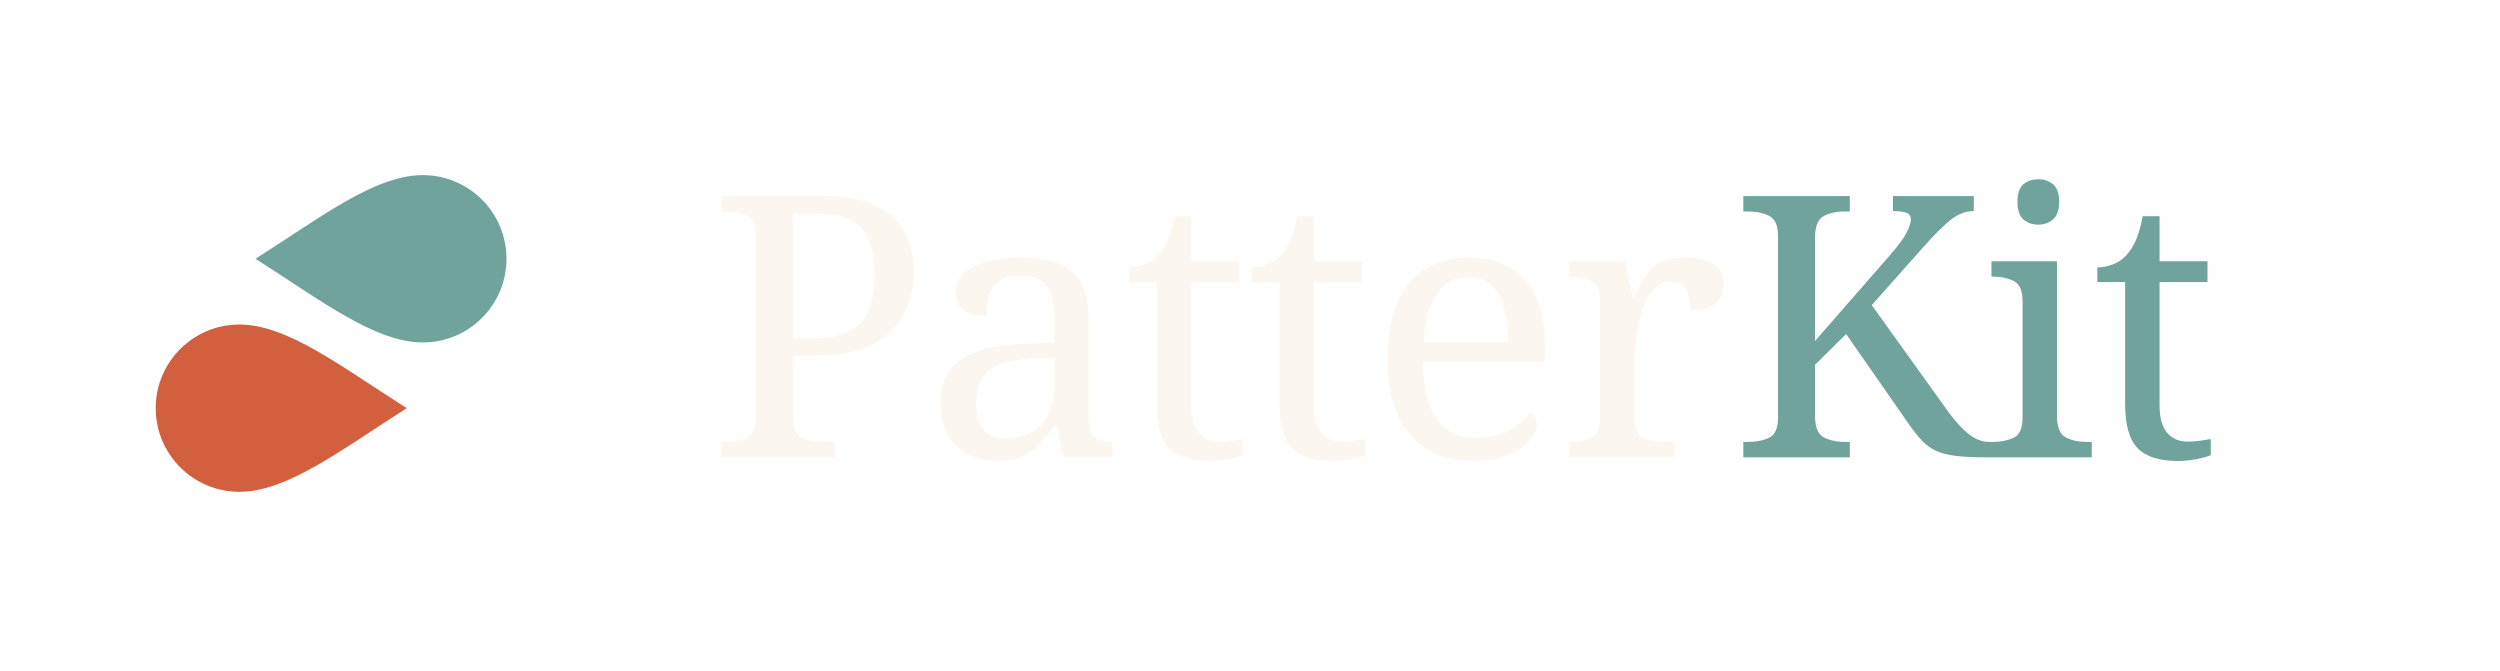
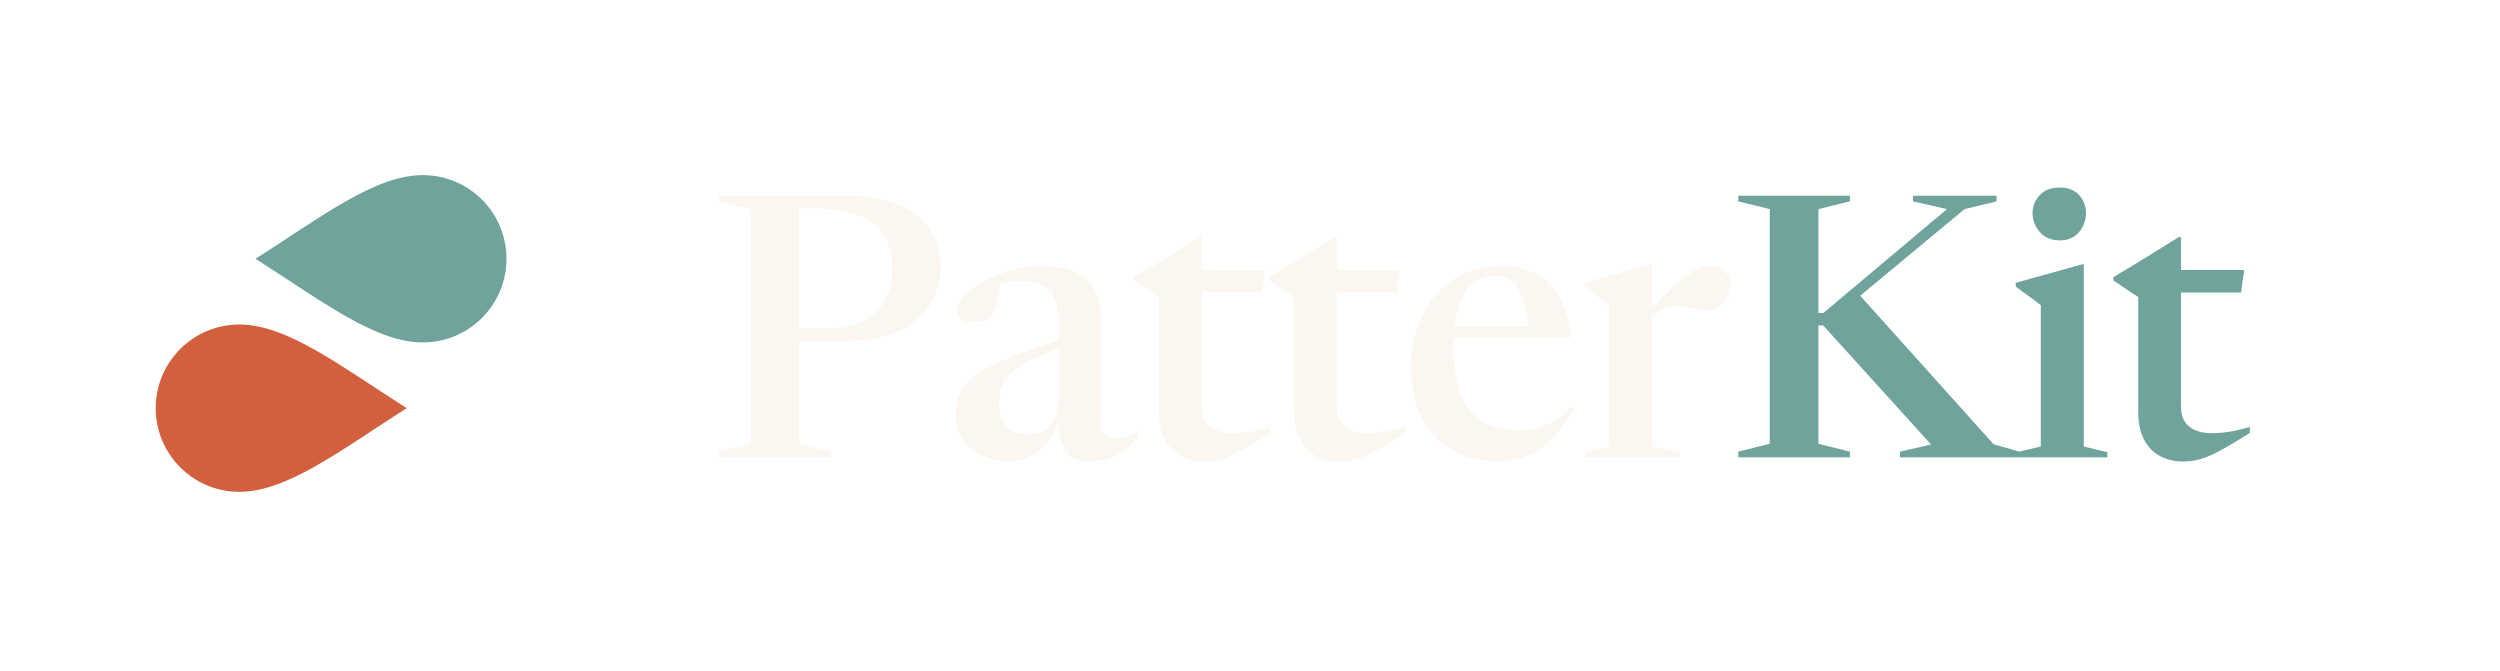
<svg xmlns="http://www.w3.org/2000/svg" viewBox="0 0 820 220" width="820" height="220">
  <defs />
  <g transform="translate(40,30) scale(0.98)">
    <g transform="translate(36.7,6) rotate(270 50 50)">
      <path fill="#6fa39c" d="M50 8 C64 30 78 48 78 64 A28 28 0 1 1 22 64 C22 48 36 30 50 8 Z" />
    </g>
    <g transform="translate(3.3,56) rotate(90 50 50)">
      <path fill="#d2603e" d="M50 8 C64 30 78 48 78 64 A28 28 0 1 1 22 64 C22 48 36 30 50 8 Z" />
    </g>
  </g>
-   <text x="232" y="150" font-family="Newsreader, Georgia, serif" font-weight="500" font-size="120" letter-spacing="-2" fill="#fbf7f0">Patter<tspan fill="#6fa39c">Kit</tspan>
-   </text>
+   <path transform="translate(232,150)" fill="#fbf7f0" d="M60.660-61.980L60.660-61.980Q60.660-68.280 58.050-72.720Q55.440-77.160 49.530-79.440Q43.620-81.720 33.660-81.720L33.660-81.720L20.700-81.720L20.940-85.800L45.180-85.800Q56.400-85.800 63.300-82.710Q70.200-79.620 73.380-74.370Q76.560-69.120 76.560-62.580L76.560-62.580Q76.560-55.980 73.290-50.400Q70.020-44.820 63.090-41.520Q56.160-38.220 45.180-38.220L45.180-38.220L20.940-38.220L20.700-42.300L40.080-42.300Q46.020-42.300 50.670-44.520Q55.320-46.740 57.990-51.120Q60.660-55.500 60.660-61.980ZM3.840-85.800L30.120-85.800L30.120-4.440L40.440-1.860L40.440 0L3.840 0L3.840-1.860L14.160-4.440L14.160-81.420L3.840-83.940L3.840-85.800ZM118.660-39.660L118.660-39.660L119.080-36.960Q111.580-34.560 106.960-32.340Q102.340-30.120 99.910-27.900Q97.480-25.680 96.580-23.160Q95.680-20.640 95.680-17.580L95.680-17.580Q95.680-12.480 98.350-10.020Q101.020-7.560 104.980-7.560L104.980-7.560Q107.980-7.560 110.230-8.760Q112.480-9.960 113.770-12.300Q115.060-14.640 115.060-18.180L115.060-18.180L115.060-45.960Q115.060-51.720 112.150-54.780Q109.240-57.840 103.360-57.840L103.360-57.840Q100.480-57.840 97.720-57.450Q94.960-57.060 93.340-56.340L93.340-56.340L96.340-59.100Q96.040-56.280 95.620-53.790Q95.200-51.300 94.660-49.470Q94.120-47.640 93.340-46.680L93.340-46.680Q92.500-45.600 90.790-44.970Q89.080-44.340 87.220-44.340L87.220-44.340Q84.760-44.340 83.410-45.270Q82.060-46.200 82.060-48L82.060-48Q82.060-50.580 84.550-53.190Q87.040-55.800 91.090-57.960Q95.140-60.120 99.970-61.440Q104.800-62.760 109.360-62.760L109.360-62.760Q116.560-62.760 120.880-60.660Q125.200-58.560 127.150-54.780Q129.100-51 129.100-45.900L129.100-45.900L129.100-11.340Q129.100-9.480 129.700-8.370Q130.300-7.260 131.380-6.750Q132.460-6.240 133.840-6.240L133.840-6.240Q135.700-6.240 137.530-6.810Q139.360-7.380 141.340-8.640L141.340-8.640L141.340-6.600Q136.840-1.620 133.210-0.150Q129.580 1.320 125.500 1.320L125.500 1.320Q121.660 1.320 119.380-0.300Q117.100-1.920 116.110-5.130Q115.120-8.340 114.940-12.960L114.940-12.960L115.300-12.780Q114.220-8.520 111.910-5.340Q109.600-2.160 106.330-0.450Q103.060 1.260 99.100 1.260L99.100 1.260Q91.300 1.260 86.410-2.790Q81.520-6.840 81.520-14.340L81.520-14.340Q81.520-18.240 82.840-21.240Q84.160-24.240 88-26.970Q91.840-29.700 99.220-32.730Q106.600-35.760 118.660-39.660ZM162.200-59.460L162.200-16.560Q162.200-12.240 164.900-10.080Q167.600-7.920 172.220-7.920L172.220-7.920Q174.920-7.920 177.860-8.370Q180.800-8.820 184.760-9.960L184.760-9.960L184.760-7.980Q178.940-4.320 175.190-2.280Q171.440-0.240 168.650 0.570Q165.860 1.380 162.860 1.380L162.860 1.380Q158.840 1.380 155.510-0.300Q152.180-1.980 150.170-5.610Q148.160-9.240 148.160-15.060L148.160-15.060L148.160-52.560L140-58.020L140-59.100Q140.660-59.520 142.160-60.390Q143.660-61.260 145.790-62.550Q147.920-63.840 150.470-65.430Q153.020-67.020 155.840-68.760Q158.660-70.500 161.480-72.240L161.480-72.240L162.200-72.240L162.200-59.460ZM181.880-54.060L157.160-54.060L157.160-61.440L182.900-61.440L181.880-54.060ZM206.460-59.460L206.460-16.560Q206.460-12.240 209.160-10.080Q211.860-7.920 216.480-7.920L216.480-7.920Q219.180-7.920 222.120-8.370Q225.060-8.820 229.020-9.960L229.020-9.960L229.020-7.980Q223.200-4.320 219.450-2.280Q215.700-0.240 212.910 0.570Q210.120 1.380 207.120 1.380L207.120 1.380Q203.100 1.380 199.770-0.300Q196.440-1.980 194.430-5.610Q192.420-9.240 192.420-15.060L192.420-15.060L192.420-52.560L184.260-58.020L184.260-59.100Q184.920-59.520 186.420-60.390Q187.920-61.260 190.050-62.550Q192.180-63.840 194.730-65.430Q197.280-67.020 200.100-68.760Q202.920-70.500 205.740-72.240L205.740-72.240L206.460-72.240L206.460-59.460ZM226.140-54.060L201.420-54.060L201.420-61.440L227.160-61.440L226.140-54.060ZM260.440-62.760L260.440-62.760Q267.160-62.760 272.050-60.030Q276.940-57.300 279.760-52.050Q282.580-46.800 283.180-39.240L283.180-39.240L243.160-39.240L243.160-43.080L275.800-43.080L269.620-40.500Q269.080-47.280 267.730-51.420Q266.380-55.560 264.130-57.510Q261.880-59.460 258.580-59.460L258.580-59.460Q254.260-59.460 251.170-56.910Q248.080-54.360 246.430-49.230Q244.780-44.100 244.780-36.360L244.780-36.360Q244.780-26.580 247.270-20.490Q249.760-14.400 254.530-11.610Q259.300-8.820 266.200-8.820L266.200-8.820Q269.500-8.820 272.560-9.690Q275.620-10.560 278.380-12.330Q281.140-14.100 283.360-16.800L283.360-16.800L284.500-15.960Q280.600-9.540 276.700-5.760Q272.800-1.980 268.510-0.330Q264.220 1.320 259.180 1.320L259.180 1.320Q251.020 1.320 244.600-2.250Q238.180-5.820 234.490-12.720Q230.800-19.620 230.800-29.580L230.800-29.580Q230.800-38.520 234.280-46.080Q237.760-53.640 244.390-58.200Q251.020-62.760 260.440-62.760ZM329.300-62.580L329.300-62.580Q332.180-62.580 333.860-60.900Q335.540-59.220 335.540-56.340L335.540-56.340Q335.540-52.800 333.320-50.520Q331.100-48.240 327.740-48.240L327.740-48.240Q326.060-48.240 324.560-48.600Q323.060-48.960 321.470-49.320Q319.880-49.680 317.900-49.680L317.900-49.680Q316.160-49.680 314.630-49.140Q313.100-48.600 311.690-47.580Q310.280-46.560 308.720-45.120L308.720-45.120L308.720-47.820Q313.400-52.860 316.610-55.830Q319.820-58.800 322.040-60.240Q324.260-61.680 325.940-62.130Q327.620-62.580 329.300-62.580ZM309.860-63.300L309.860-51.300L309.860-3.540L318.980-1.680L318.980 0L287.900 0L287.900-1.680L295.760-3.540L295.760-49.920Q294.980-50.520 293.930-51.270Q292.880-52.020 291.350-53.160Q289.820-54.300 287.600-55.980L287.600-55.980L287.600-57.240L309.380-63.300L309.860-63.300Z" />
+   <path transform="translate(566.32,150)" fill="#6fa39c" d="M43.680-53.160L87.600-4.260L96.120-1.860L96.120 0L56.880 0L56.880-1.860L67.080-4.200L31.680-43.260L25.260-43.260L25.260-47.340L31.740-47.340L72.300-81.420L61.140-83.940L61.140-85.800L88.560-85.800L88.560-83.940L78.060-81.420L36-46.500L43.680-53.160ZM40.440-83.940L30.120-81.420L30.120-4.440L40.440-1.860L40.440 0L3.840 0L3.840-1.860L14.160-4.440L14.160-81.420L3.840-83.940L3.840-85.800L40.440-85.800L40.440-83.940ZM109.240-71.160L109.240-71.160Q105.100-71.160 102.730-73.890Q100.360-76.620 100.360-80.100L100.360-80.100Q100.360-83.520 102.730-86.010Q105.100-88.500 109.240-88.500L109.240-88.500Q113.380-88.500 115.630-86.010Q117.880-83.520 117.880-80.100L117.880-80.100Q117.880-76.620 115.630-73.890Q113.380-71.160 109.240-71.160ZM116.620-63.300L117.160-63.300L117.160-51.300L117.160-3.540L124.900-1.680L124.900 0L95.140 0L95.140-1.680L103.060-3.540L103.060-49.920Q102.400-50.460 101.170-51.360Q99.940-52.260 98.320-53.430Q96.700-54.600 94.840-55.980L94.840-55.980L94.840-57.240L116.620-63.300ZM149.060-59.460L149.060-16.560Q149.060-12.240 151.760-10.080Q154.460-7.920 159.080-7.920L159.080-7.920Q161.780-7.920 164.720-8.370Q167.660-8.820 171.620-9.960L171.620-9.960L171.620-7.980Q165.800-4.320 162.050-2.280Q158.300-0.240 155.510 0.570Q152.720 1.380 149.720 1.380L149.720 1.380Q145.700 1.380 142.370-0.300Q139.040-1.980 137.030-5.610Q135.020-9.240 135.020-15.060L135.020-15.060L135.020-52.560L126.860-58.020L126.860-59.100Q127.520-59.520 129.020-60.390Q130.520-61.260 132.650-62.550Q134.780-63.840 137.330-65.430Q139.880-67.020 142.700-68.760Q145.520-70.500 148.340-72.240L148.340-72.240L149.060-72.240L149.060-59.460ZM168.740-54.060L144.020-54.060L144.020-61.440L169.760-61.440L168.740-54.060Z" />
</svg>
